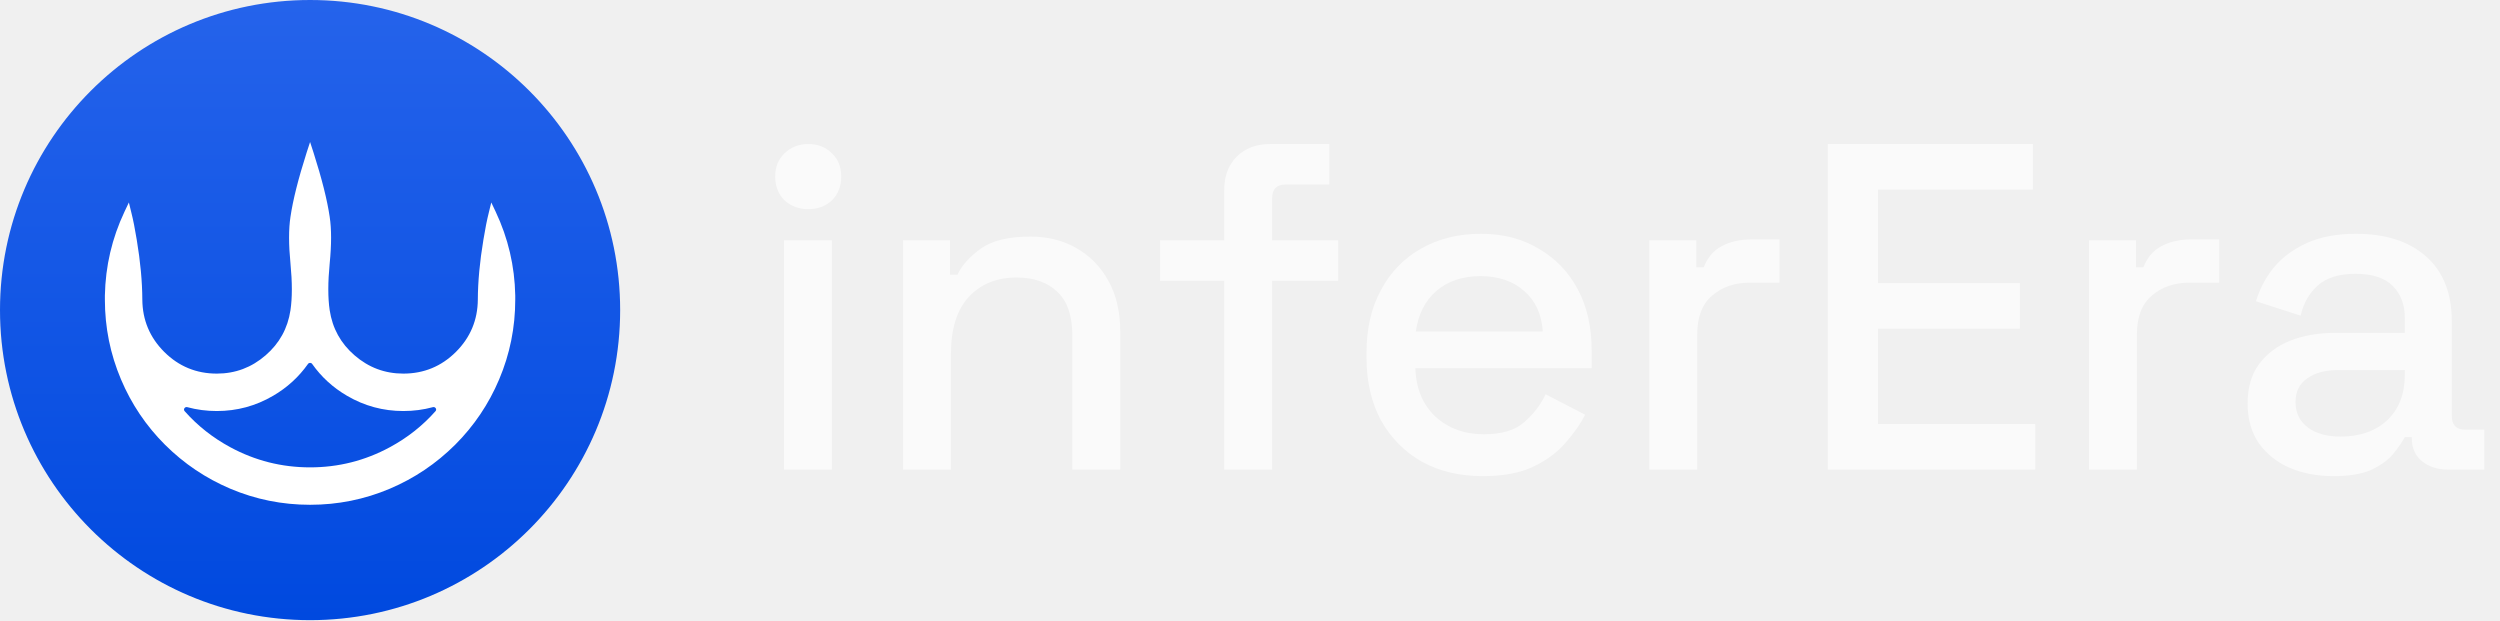
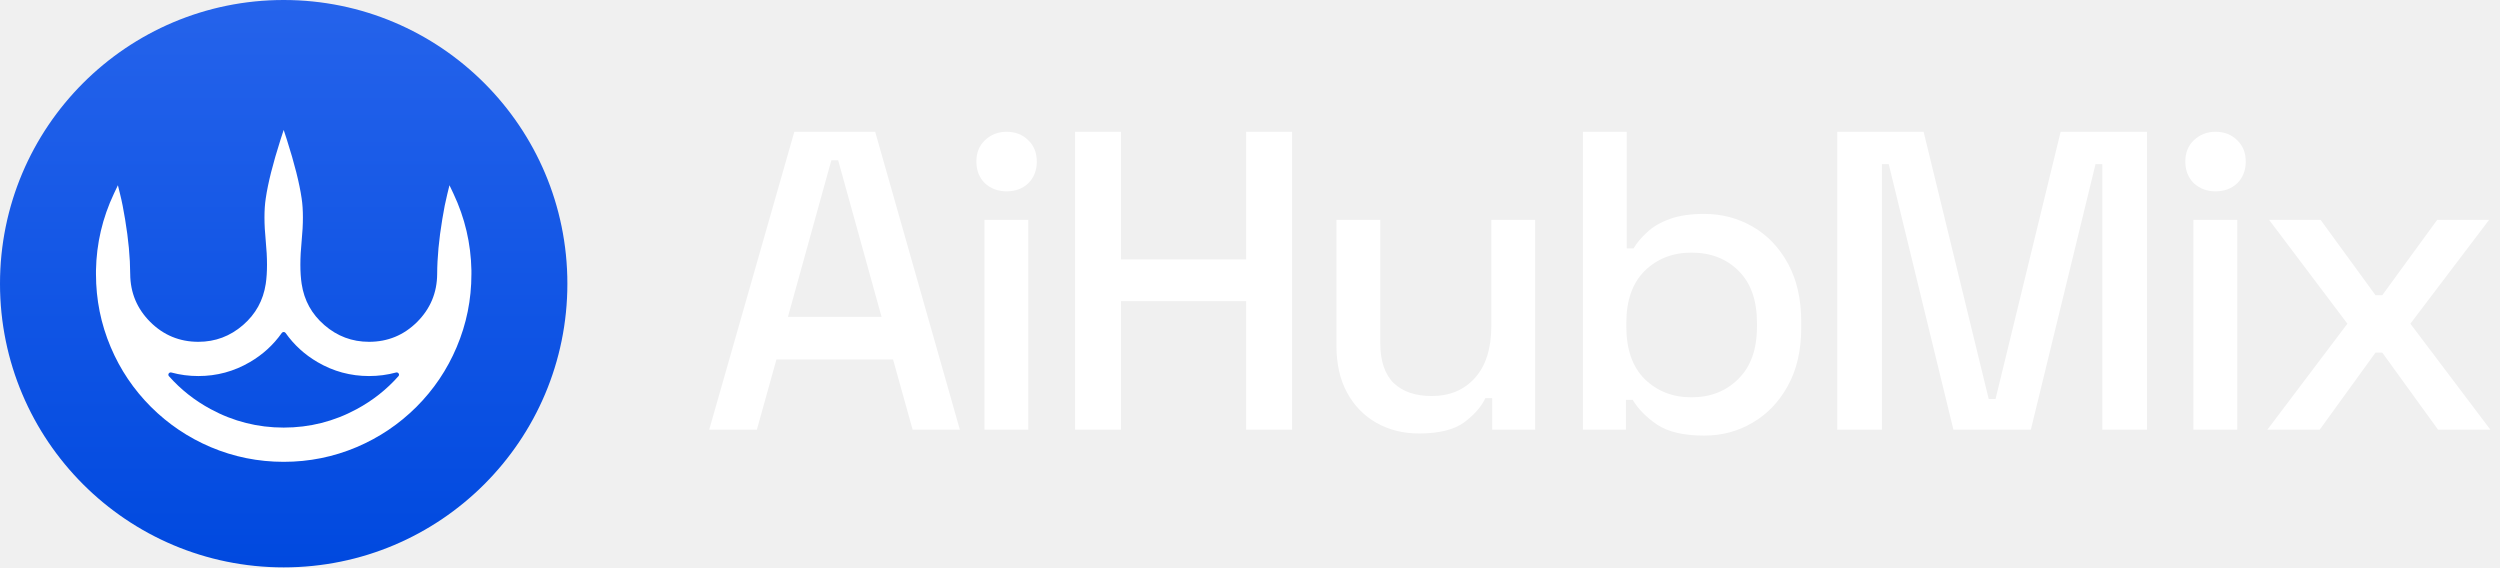
- <svg xmlns="http://www.w3.org/2000/svg" width="129" height="32" viewBox="0 0 129 32" fill="none">
-   <circle cx="16" cy="16" r="16" fill="url(#paint0_linear_254_1102)" />
-   <path fill-rule="evenodd" clip-rule="evenodd" d="M14.988 11.191C15.113 10.332 15.39 9.23 15.819 7.884L16 7.328L16.181 7.884C16.61 9.23 16.887 10.332 17.012 11.191C17.108 11.82 17.108 12.62 17.012 13.591C16.917 14.566 16.917 15.372 17.012 16.009C17.154 16.943 17.581 17.718 18.294 18.334C19.019 18.963 19.858 19.278 20.812 19.278C21.871 19.278 22.775 18.905 23.525 18.159C24.271 17.413 24.648 16.514 24.656 15.459C24.66 14.526 24.756 13.497 24.944 12.372C25.035 11.809 25.129 11.338 25.225 10.959L25.35 10.447L25.575 10.922C26.221 12.289 26.558 13.73 26.587 15.247V15.459C26.587 16.897 26.31 18.27 25.756 19.578C25.219 20.849 24.462 21.972 23.488 22.947C22.508 23.922 21.385 24.678 20.119 25.216C18.81 25.77 17.438 26.047 16 26.047C14.562 26.047 13.19 25.77 11.881 25.216C10.615 24.678 9.492 23.922 8.512 22.947C7.537 21.972 6.781 20.849 6.244 19.578C5.69 18.27 5.412 16.897 5.412 15.459V15.247C5.442 13.73 5.779 12.289 6.425 10.922L6.65 10.447L6.775 10.959C6.871 11.338 6.965 11.809 7.056 12.372C7.244 13.497 7.34 14.526 7.344 15.459C7.352 16.514 7.729 17.413 8.475 18.159C9.225 18.905 10.129 19.278 11.188 19.278C12.142 19.278 12.981 18.963 13.706 18.334C14.419 17.718 14.846 16.943 14.988 16.009C15.083 15.372 15.083 14.566 14.988 13.591C14.892 12.62 14.892 11.82 14.988 11.191ZM16 24.116C17.462 24.116 18.833 23.77 20.113 23.078C21.019 22.59 21.806 21.969 22.474 21.214C22.558 21.12 22.459 20.976 22.338 21.009C21.846 21.143 21.337 21.209 20.812 21.209C19.771 21.209 18.802 20.947 17.906 20.422C17.182 20 16.583 19.452 16.107 18.779C16.055 18.705 15.945 18.705 15.893 18.779C15.417 19.452 14.818 20 14.094 20.422C13.198 20.947 12.229 21.209 11.188 21.209C10.663 21.209 10.154 21.143 9.662 21.009C9.541 20.976 9.442 21.12 9.526 21.214C10.194 21.969 10.981 22.59 11.887 23.078C13.167 23.77 14.537 24.116 16 24.116Z" fill="white" />
-   <path d="M40.456 24.232V12.4H42.928V24.232H40.456ZM41.704 10.792C41.224 10.792 40.816 10.64 40.48 10.336C40.16 10.016 40 9.608 40 9.112C40 8.616 40.16 8.216 40.48 7.912C40.816 7.592 41.224 7.432 41.704 7.432C42.2 7.432 42.608 7.592 42.928 7.912C43.248 8.216 43.408 8.616 43.408 9.112C43.408 9.608 43.248 10.016 42.928 10.336C42.608 10.64 42.2 10.792 41.704 10.792Z" fill="#FAFAFA" />
-   <path d="M46.597 24.232V12.4H49.021V14.176H49.405C49.629 13.696 50.029 13.248 50.605 12.832C51.181 12.416 52.037 12.208 53.173 12.208C54.069 12.208 54.861 12.408 55.549 12.808C56.253 13.208 56.805 13.776 57.205 14.512C57.605 15.232 57.805 16.104 57.805 17.128V24.232H55.333V17.32C55.333 16.296 55.077 15.544 54.565 15.064C54.053 14.568 53.349 14.32 52.453 14.32C51.429 14.32 50.605 14.656 49.981 15.328C49.373 16 49.069 16.976 49.069 18.256V24.232H46.597Z" fill="#FAFAFA" />
-   <path d="M63.17 24.232V14.488H59.858V12.4H63.17V9.808C63.17 9.088 63.386 8.512 63.818 8.08C64.25 7.648 64.826 7.432 65.546 7.432H68.594V9.52H66.338C65.874 9.52 65.642 9.76 65.642 10.24V12.4H69.05V14.488H65.642V24.232H63.17Z" fill="#FAFAFA" />
-   <path d="M76.513 24.568C75.313 24.568 74.265 24.32 73.369 23.824C72.473 23.312 71.769 22.6 71.257 21.688C70.761 20.76 70.513 19.688 70.513 18.472V18.184C70.513 16.952 70.761 15.88 71.257 14.968C71.753 14.04 72.441 13.328 73.321 12.832C74.217 12.32 75.249 12.064 76.417 12.064C77.553 12.064 78.545 12.32 79.393 12.832C80.257 13.328 80.929 14.024 81.409 14.92C81.889 15.816 82.129 16.864 82.129 18.064V19H73.033C73.065 20.04 73.409 20.872 74.065 21.496C74.737 22.104 75.569 22.408 76.561 22.408C77.489 22.408 78.185 22.2 78.649 21.784C79.129 21.368 79.497 20.888 79.753 20.344L81.793 21.4C81.569 21.848 81.241 22.32 80.809 22.816C80.393 23.312 79.841 23.728 79.153 24.064C78.465 24.4 77.585 24.568 76.513 24.568ZM73.057 17.104H79.609C79.545 16.208 79.225 15.512 78.649 15.016C78.073 14.504 77.321 14.248 76.393 14.248C75.465 14.248 74.705 14.504 74.113 15.016C73.537 15.512 73.185 16.208 73.057 17.104Z" fill="#FAFAFA" />
-   <path d="M85.104 24.232V12.4H87.528V13.792H87.912C88.104 13.296 88.408 12.936 88.824 12.712C89.256 12.472 89.784 12.352 90.408 12.352H91.824V14.584H90.312C89.512 14.584 88.856 14.808 88.344 15.256C87.832 15.688 87.576 16.36 87.576 17.272V24.232H85.104Z" fill="#FAFAFA" />
-   <path d="M94.314 24.232V7.432H104.898V9.784H96.906V14.608H104.226V16.96H96.906V21.88H105.018V24.232H94.314Z" fill="#FAFAFA" />
-   <path d="M107.792 24.232V12.4H110.216V13.792H110.6C110.792 13.296 111.096 12.936 111.512 12.712C111.944 12.472 112.472 12.352 113.096 12.352H114.512V14.584H113C112.2 14.584 111.544 14.808 111.032 15.256C110.52 15.688 110.264 16.36 110.264 17.272V24.232H107.792Z" fill="#FAFAFA" />
-   <path d="M120.417 24.568C119.569 24.568 118.809 24.424 118.137 24.136C117.481 23.848 116.953 23.424 116.553 22.864C116.169 22.304 115.977 21.624 115.977 20.824C115.977 20.008 116.169 19.336 116.553 18.808C116.953 18.264 117.489 17.856 118.161 17.584C118.849 17.312 119.625 17.176 120.489 17.176H124.089V16.408C124.089 15.72 123.881 15.168 123.465 14.752C123.049 14.336 122.409 14.128 121.545 14.128C120.697 14.128 120.049 14.328 119.601 14.728C119.153 15.128 118.857 15.648 118.713 16.288L116.409 15.544C116.601 14.904 116.905 14.328 117.321 13.816C117.753 13.288 118.321 12.864 119.025 12.544C119.729 12.224 120.577 12.064 121.569 12.064C123.105 12.064 124.313 12.456 125.193 13.24C126.073 14.024 126.513 15.136 126.513 16.576V21.448C126.513 21.928 126.737 22.168 127.185 22.168H128.193V24.232H126.345C125.785 24.232 125.329 24.088 124.977 23.8C124.625 23.512 124.449 23.12 124.449 22.624V22.552H124.089C123.961 22.792 123.769 23.072 123.513 23.392C123.257 23.712 122.881 23.992 122.385 24.232C121.889 24.456 121.233 24.568 120.417 24.568ZM120.777 22.528C121.769 22.528 122.569 22.248 123.177 21.688C123.785 21.112 124.089 20.328 124.089 19.336V19.096H120.633C119.977 19.096 119.449 19.24 119.049 19.528C118.649 19.8 118.449 20.208 118.449 20.752C118.449 21.296 118.657 21.728 119.073 22.048C119.489 22.368 120.057 22.528 120.777 22.528Z" fill="#FAFAFA" />
+ <svg xmlns="http://www.w3.org/2000/svg" width="141" height="32" viewBox="0 0 141 32" fill="none">
+   <circle cx="16" cy="16" r="16" fill="url(#paint0_linear_422_2116)" />
+   <path fill-rule="evenodd" clip-rule="evenodd" d="M14.988 11.191C15.113 10.332 15.39 9.23 15.819 7.884L16 7.328L16.181 7.884C16.61 9.23 16.888 10.332 17.013 11.191C17.108 11.82 17.108 12.62 17.013 13.591C16.917 14.566 16.917 15.372 17.013 16.009C17.154 16.943 17.581 17.718 18.294 18.334C19.019 18.963 19.858 19.278 20.813 19.278C21.871 19.278 22.775 18.905 23.525 18.159C24.271 17.413 24.648 16.514 24.656 15.459C24.66 14.526 24.756 13.497 24.944 12.372C25.035 11.809 25.129 11.338 25.225 10.959L25.35 10.447L25.575 10.922C26.221 12.289 26.558 13.73 26.588 15.247V15.459C26.588 16.897 26.311 18.27 25.756 19.578C25.219 20.849 24.463 21.972 23.488 22.947C22.508 23.922 21.386 24.678 20.119 25.216C18.811 25.77 17.438 26.047 16 26.047C14.563 26.047 13.19 25.77 11.881 25.216C10.615 24.678 9.492 23.922 8.513 22.947C7.538 21.972 6.781 20.849 6.244 19.578C5.69 18.27 5.413 16.897 5.413 15.459V15.247C5.442 13.73 5.779 12.289 6.425 10.922L6.65 10.447L6.775 10.959C6.871 11.338 6.965 11.809 7.056 12.372C7.244 13.497 7.34 14.526 7.344 15.459C7.352 16.514 7.729 17.413 8.475 18.159C9.225 18.905 10.129 19.278 11.188 19.278C12.142 19.278 12.981 18.963 13.706 18.334C14.419 17.718 14.846 16.943 14.988 16.009C15.083 15.372 15.083 14.566 14.988 13.591C14.892 12.62 14.892 11.82 14.988 11.191ZM16 24.116C17.463 24.116 18.833 23.77 20.113 23.078C21.019 22.59 21.806 21.969 22.474 21.214C22.558 21.12 22.459 20.976 22.338 21.009C21.846 21.143 21.337 21.209 20.813 21.209C19.771 21.209 18.802 20.947 17.906 20.422C17.183 20 16.583 19.452 16.107 18.779C16.055 18.705 15.945 18.705 15.893 18.779C15.418 19.452 14.818 20 14.094 20.422C13.198 20.947 12.229 21.209 11.188 21.209C10.663 21.209 10.154 21.143 9.662 21.009C9.541 20.976 9.443 21.12 9.526 21.214C10.194 21.969 10.981 22.59 11.888 23.078C13.167 23.77 14.538 24.116 16 24.116Z" fill="white" />
+   <path d="M40 24.232L44.8 7.432H49.36L54.136 24.232H51.472L50.368 20.272H43.792L42.688 24.232H40ZM44.44 17.872H49.72L47.272 9.04H46.888L44.44 17.872Z" fill="white" />
+   <path d="M55.524 24.232V12.4H57.996V24.232H55.524ZM56.772 10.792C56.292 10.792 55.884 10.64 55.548 10.336C55.228 10.016 55.068 9.608 55.068 9.112C55.068 8.616 55.228 8.216 55.548 7.912C55.884 7.592 56.292 7.432 56.772 7.432C57.268 7.432 57.676 7.592 57.996 7.912C58.316 8.216 58.476 8.616 58.476 9.112C58.476 9.608 58.316 10.016 57.996 10.336C57.676 10.64 57.268 10.792 56.772 10.792Z" fill="white" />
+   <path d="M60.633 24.232V7.432H63.225V14.632H70.281V7.432H72.873V24.232H70.281V16.984H63.225V24.232H60.633Z" fill="white" />
+   <path d="M80.031 24.448C79.135 24.448 78.335 24.248 77.631 23.848C76.927 23.448 76.375 22.88 75.975 22.144C75.575 21.408 75.375 20.528 75.375 19.504V12.4H77.847V19.336C77.847 20.36 78.103 21.12 78.615 21.616C79.127 22.096 79.839 22.336 80.751 22.336C81.759 22.336 82.567 22 83.175 21.328C83.799 20.64 84.111 19.656 84.111 18.376V12.4H86.583V24.232H84.159V22.456H83.775C83.551 22.936 83.151 23.392 82.575 23.824C81.999 24.24 81.151 24.448 80.031 24.448Z" fill="white" />
+   <path d="M96.117 24.568C94.965 24.568 94.077 24.36 93.453 23.944C92.845 23.528 92.389 23.064 92.085 22.552H91.701V24.232H89.277V7.432H91.749V14.008H92.133C92.325 13.688 92.581 13.384 92.901 13.096C93.221 12.792 93.645 12.544 94.173 12.352C94.701 12.16 95.349 12.064 96.117 12.064C97.109 12.064 98.021 12.304 98.853 12.784C99.685 13.264 100.349 13.96 100.845 14.872C101.341 15.784 101.589 16.872 101.589 18.136V18.496C101.589 19.776 101.333 20.872 100.821 21.784C100.325 22.68 99.661 23.368 98.829 23.848C98.013 24.328 97.109 24.568 96.117 24.568ZM95.397 22.408C96.469 22.408 97.349 22.064 98.037 21.376C98.741 20.688 99.093 19.704 99.093 18.424V18.208C99.093 16.944 98.749 15.968 98.061 15.28C97.373 14.592 96.485 14.248 95.397 14.248C94.341 14.248 93.461 14.592 92.757 15.28C92.069 15.968 91.725 16.944 91.725 18.208V18.424C91.725 19.704 92.069 20.688 92.757 21.376C93.461 22.064 94.341 22.408 95.397 22.408Z" fill="white" />
+   <path d="M103.62 24.232V7.432H108.492L112.164 22.504H112.548L116.22 7.432H121.092V24.232H118.572V9.256H118.188L114.54 24.232H110.172L106.524 9.256H106.14V24.232H103.62Z" fill="white" />
+   <path d="M123.708 24.232V12.4H126.18V24.232H123.708ZM124.956 10.792C124.476 10.792 124.068 10.64 123.732 10.336C123.412 10.016 123.252 9.608 123.252 9.112C123.252 8.616 123.412 8.216 123.732 7.912C124.068 7.592 124.476 7.432 124.956 7.432C125.452 7.432 125.86 7.592 126.18 7.912C126.5 8.216 126.66 8.616 126.66 9.112C126.66 9.608 126.5 10.016 126.18 10.336C125.86 10.64 125.452 10.792 124.956 10.792Z" fill="white" />
+   <path d="M127.881 24.232L132.393 18.256L127.977 12.4H130.881L133.977 16.648H134.361L137.457 12.4H140.385L135.945 18.256L140.457 24.232H137.505L134.361 19.888H133.977L130.833 24.232H127.881Z" fill="white" />
  <defs>
-     <linearGradient id="paint0_linear_254_1102" x1="16" y1="0" x2="16" y2="32" gradientUnits="userSpaceOnUse">
+     <linearGradient id="paint0_linear_422_2116" x1="16" y1="0" x2="16" y2="32" gradientUnits="userSpaceOnUse">
      <stop stop-color="#2563EB" />
      <stop offset="1" stop-color="#0049DF" />
    </linearGradient>
  </defs>
</svg>
